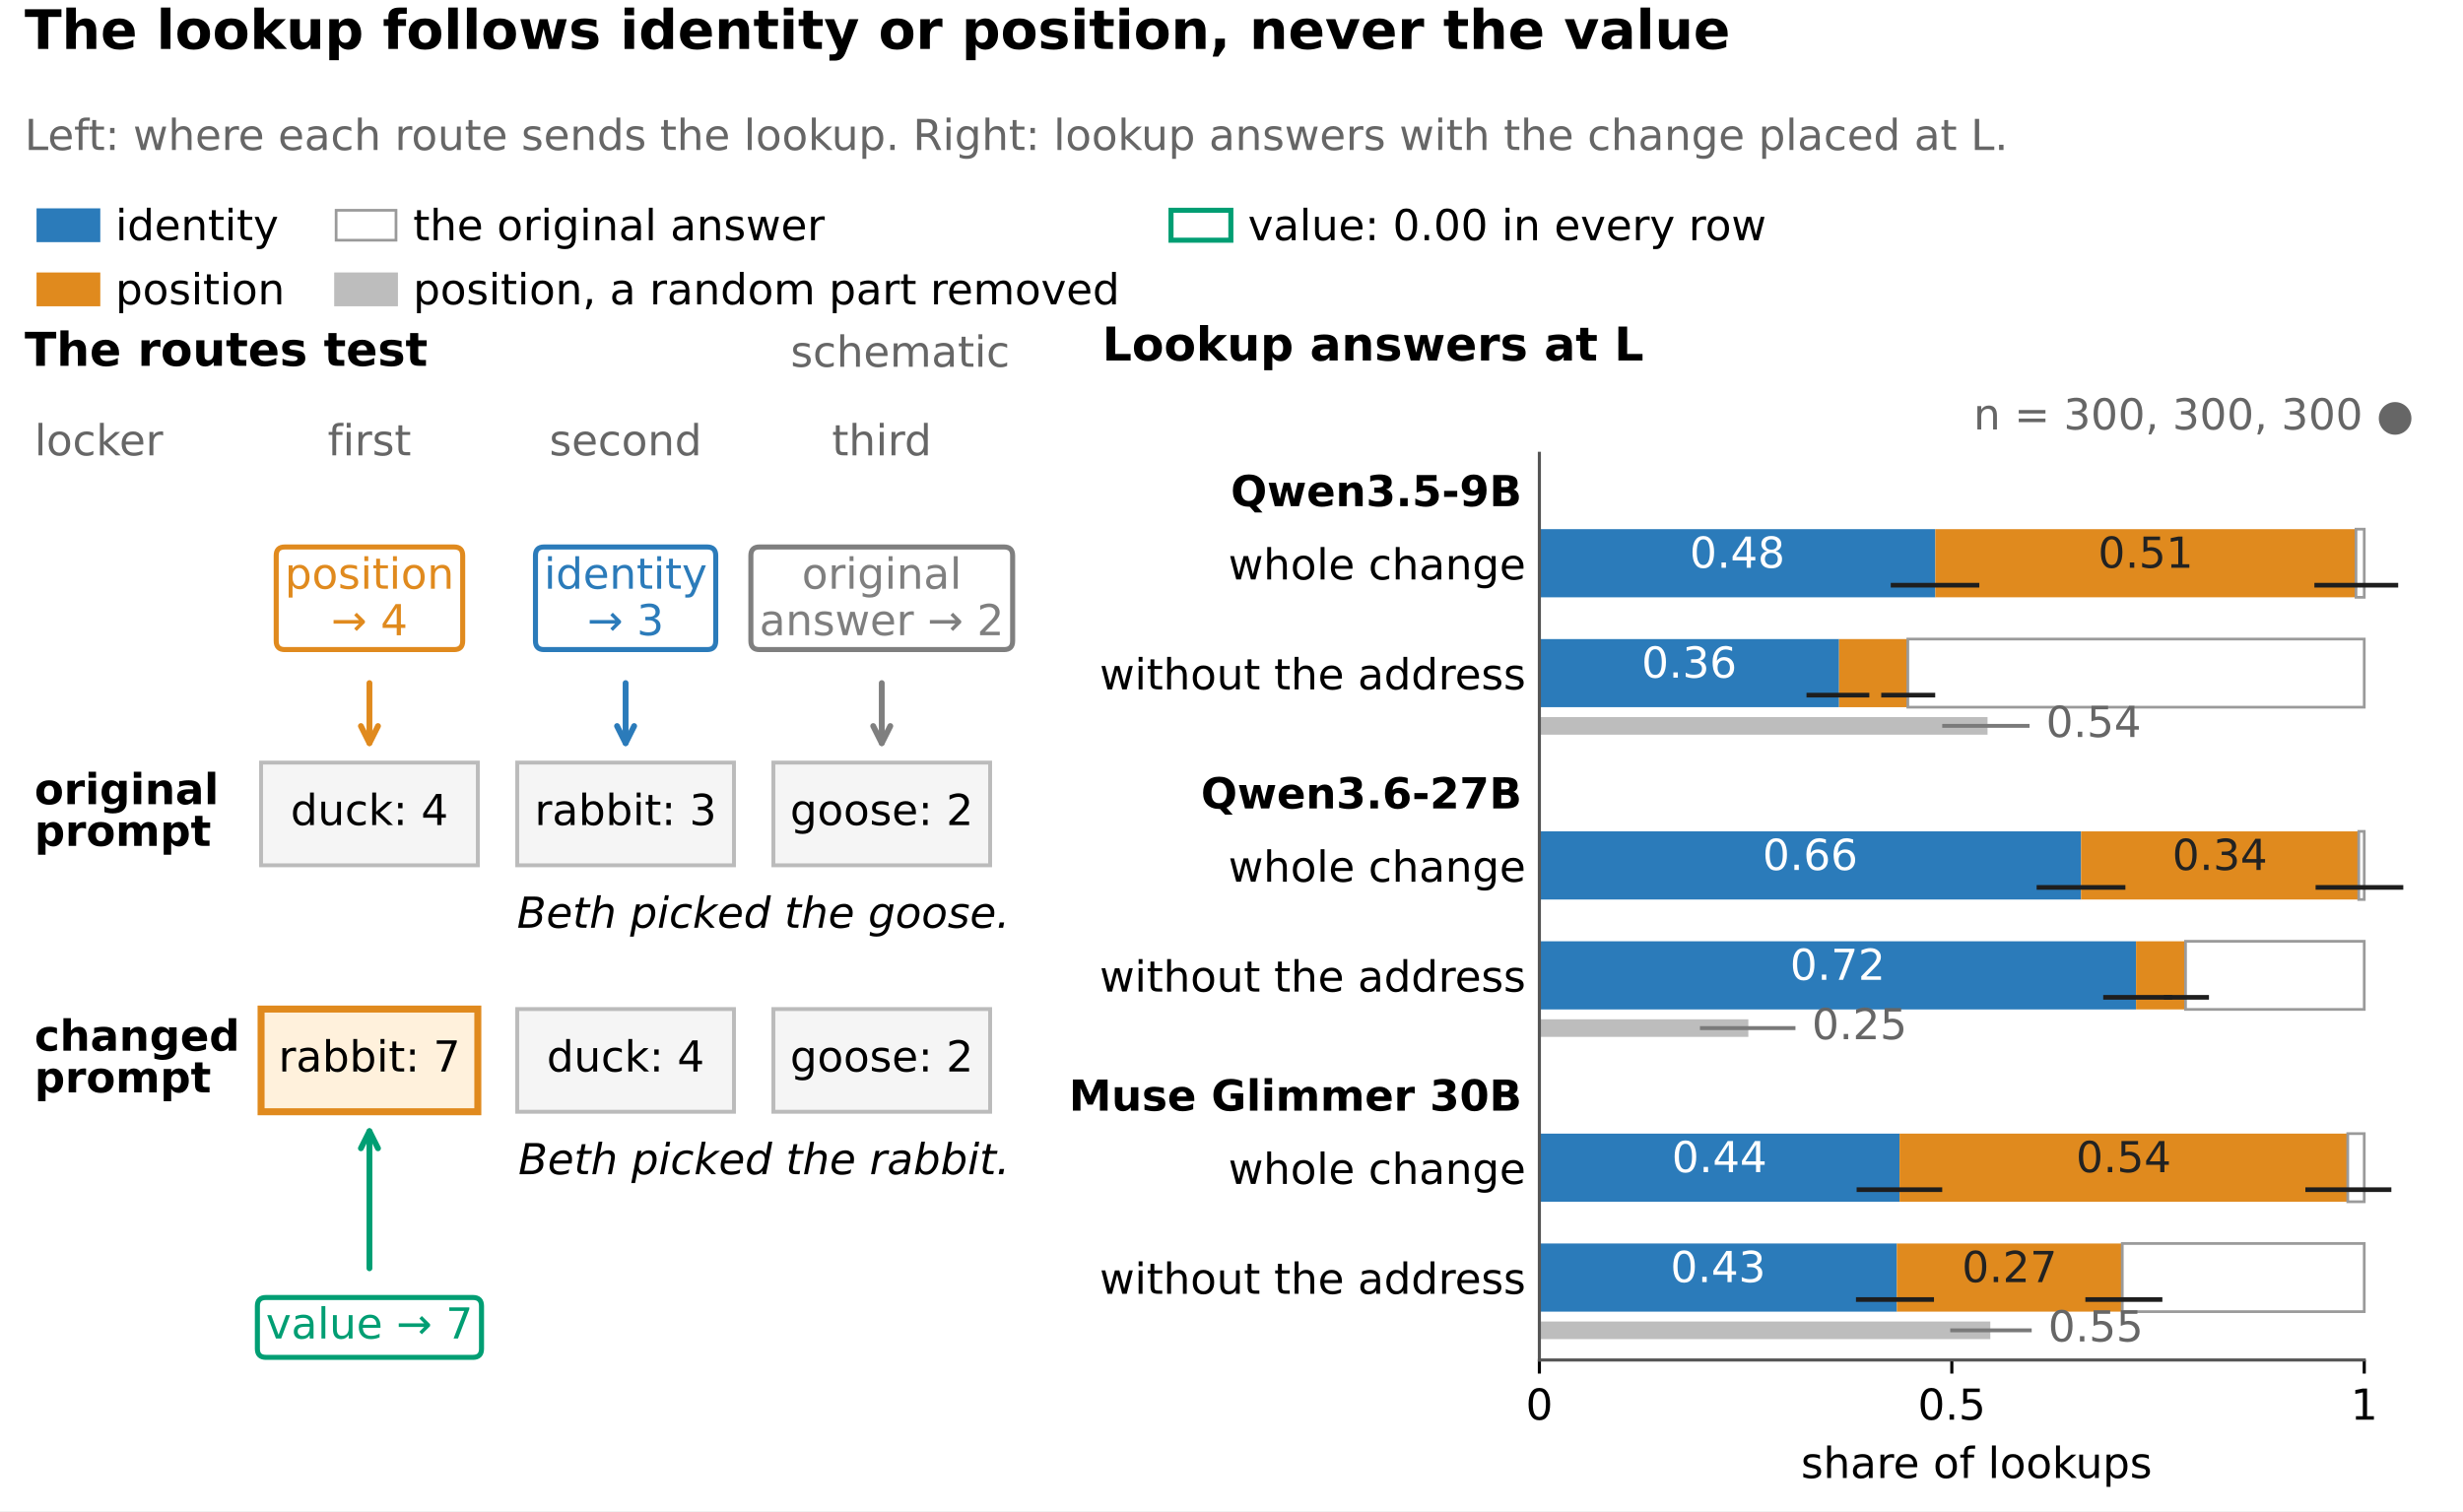
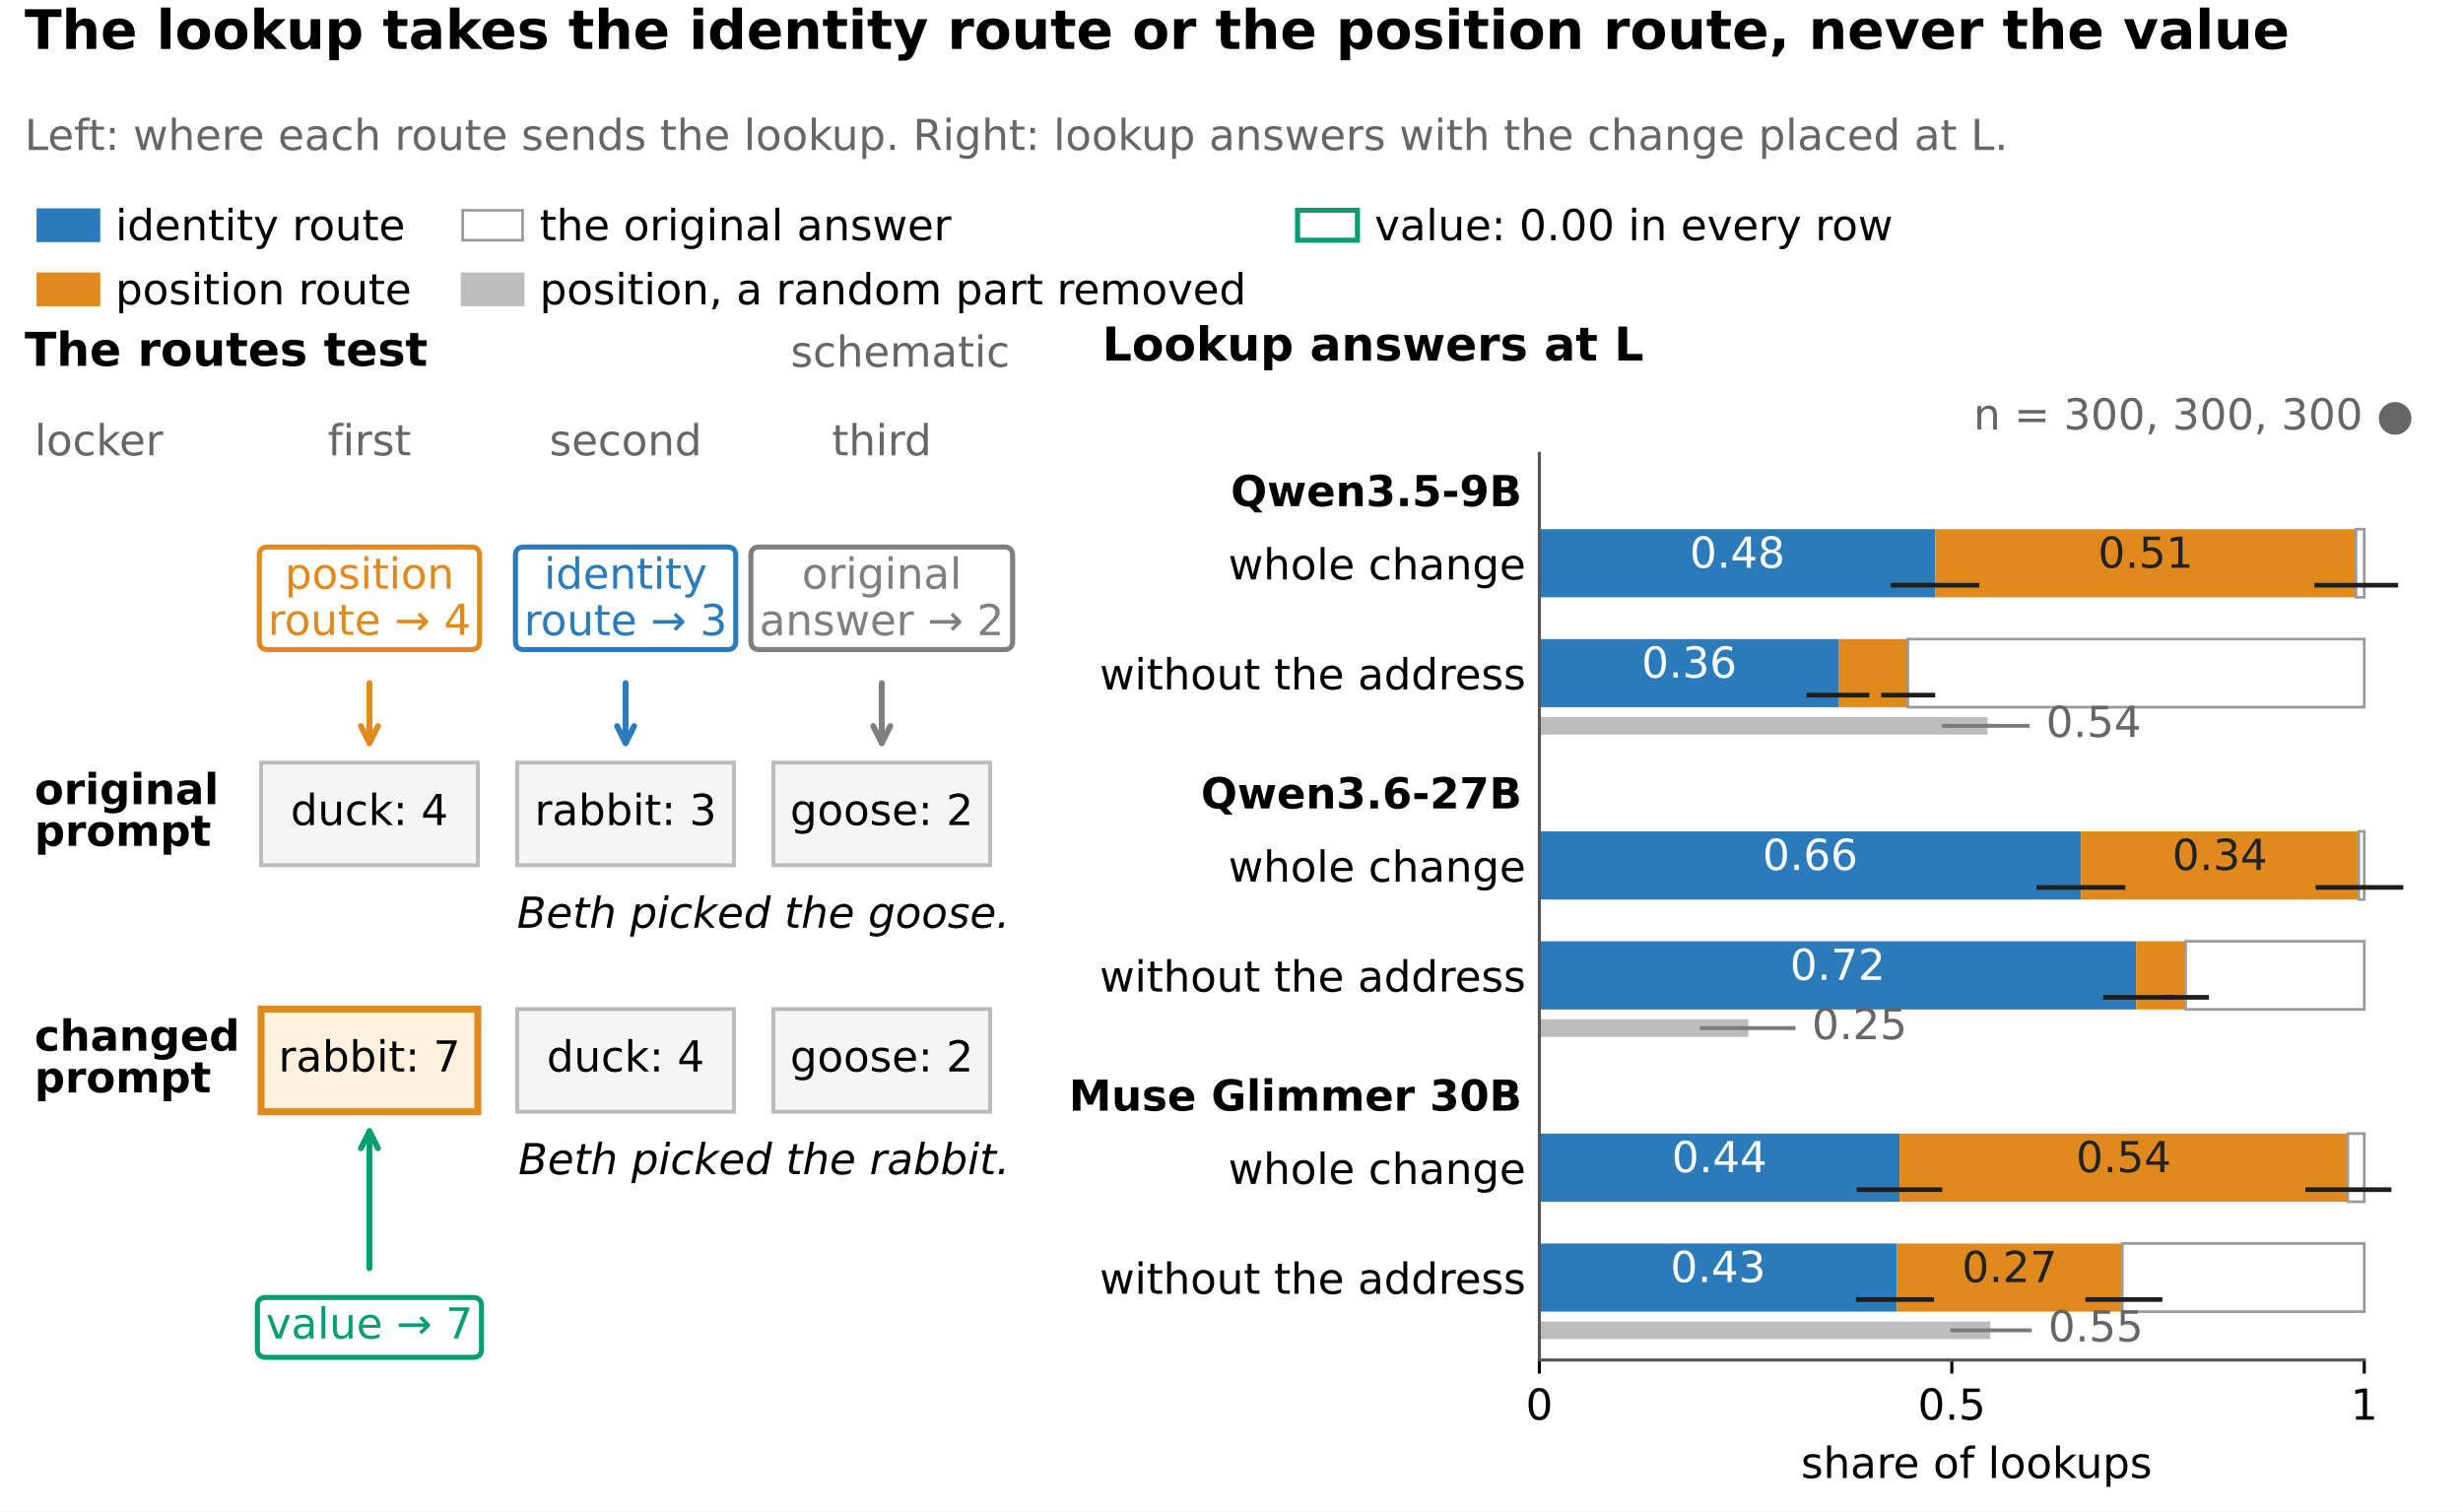
<svg xmlns="http://www.w3.org/2000/svg" xmlns:xlink="http://www.w3.org/1999/xlink" width="633.6pt" height="388.8pt" viewBox="0 0 633.6 388.8" version="1.1">
  <defs>
    <style type="text/css">*{stroke-linejoin: round; stroke-linecap: butt}</style>
  </defs>
  <g id="figure_1">
    <g id="patch_1">
      <path d="M 0 388.8  L 633.6 388.8  L 633.6 0  L 0 0  z " style="fill: #ffffff" />
    </g>
    <g id="axes_1">
      <g id="patch_2">
-         <path d="M 67.162 222.635  L 122.918 222.635  L 122.918 196.212  L 67.162 196.212  z " clip-path="url(#p4054bf20ef)" style="fill: #f5f5f5; stroke: #bbbbbb; stroke-linejoin: miter" />
+         <path d="M 67.162 222.635  L 122.918 222.635  L 122.918 196.212  L 67.162 196.212  z " clip-path="url(#pfeda2bdfed)" style="fill: #f5f5f5; stroke: #bbbbbb; stroke-linejoin: miter" />
      </g>
      <g id="patch_3">
-         <path d="M 133.056 222.635  L 188.813 222.635  L 188.813 196.212  L 133.056 196.212  z " clip-path="url(#p4054bf20ef)" style="fill: #f5f5f5; stroke: #bbbbbb; stroke-linejoin: miter" />
+         <path d="M 133.056 222.635  L 188.813 222.635  L 188.813 196.212  L 133.056 196.212  z " clip-path="url(#pfeda2bdfed)" style="fill: #f5f5f5; stroke: #bbbbbb; stroke-linejoin: miter" />
      </g>
      <g id="patch_4">
-         <path d="M 198.95 222.635  L 254.707 222.635  L 254.707 196.212  L 198.95 196.212  z " clip-path="url(#p4054bf20ef)" style="fill: #f5f5f5; stroke: #bbbbbb; stroke-linejoin: miter" />
+         <path d="M 198.95 222.635  L 254.707 222.635  L 254.707 196.212  L 198.95 196.212  z " clip-path="url(#pfeda2bdfed)" style="fill: #f5f5f5; stroke: #bbbbbb; stroke-linejoin: miter" />
      </g>
      <g id="patch_5">
-         <path d="M 67.162 286.051  L 122.918 286.051  L 122.918 259.628  L 67.162 259.628  z " clip-path="url(#p4054bf20ef)" style="fill: #fff1dc; stroke: #e08a1e; stroke-width: 1.8; stroke-linejoin: miter" />
+         <path d="M 67.162 286.051  L 122.918 286.051  L 122.918 259.628  L 67.162 259.628  z " clip-path="url(#pfeda2bdfed)" style="fill: #fff1dc; stroke: #e08a1e; stroke-width: 1.8; stroke-linejoin: miter" />
      </g>
      <g id="patch_6">
-         <path d="M 133.056 286.051  L 188.813 286.051  L 188.813 259.628  L 133.056 259.628  z " clip-path="url(#p4054bf20ef)" style="fill: #f5f5f5; stroke: #bbbbbb; stroke-linejoin: miter" />
+         <path d="M 133.056 286.051  L 188.813 286.051  L 188.813 259.628  L 133.056 259.628  z " clip-path="url(#pfeda2bdfed)" style="fill: #f5f5f5; stroke: #bbbbbb; stroke-linejoin: miter" />
      </g>
      <g id="patch_7">
-         <path d="M 198.95 286.051  L 254.707 286.051  L 254.707 259.628  L 198.95 259.628  z " clip-path="url(#p4054bf20ef)" style="fill: #f5f5f5; stroke: #bbbbbb; stroke-linejoin: miter" />
+         <path d="M 198.95 286.051  L 254.707 286.051  L 254.707 259.628  L 198.95 259.628  z " clip-path="url(#pfeda2bdfed)" style="fill: #f5f5f5; stroke: #bbbbbb; stroke-linejoin: miter" />
      </g>
      <g id="text_1">
        <text style="font-size: 11px; font-family: 'DejaVu Sans'; text-anchor: middle; fill: #666666" x="95.04" y="117.158" transform="rotate(-0 95.04 117.1575)">first</text>
      </g>
      <g id="text_2">
        <text style="font-size: 11px; font-family: 'DejaVu Sans'; text-anchor: middle; fill: #666666" x="160.934" y="117.158" transform="rotate(-0 160.9344 117.1575)">second</text>
      </g>
      <g id="text_3">
        <text style="font-size: 11px; font-family: 'DejaVu Sans'; text-anchor: middle; fill: #666666" x="226.829" y="117.158" transform="rotate(-0 226.8288 117.1575)">third</text>
      </g>
      <g id="text_4">
        <text style="font-size: 11px; font-family: 'DejaVu Sans'; text-anchor: start; fill: #666666" x="8.87" y="117.158" transform="rotate(-0 8.8704 117.1575)">locker</text>
      </g>
      <g id="text_5">
        <text style="font-weight: 700; font-size: 11px; font-family: 'DejaVu Sans'" transform="translate(8.8704 206.9159)">original</text>
        <text style="font-weight: 700; font-size: 11px; font-family: 'DejaVu Sans'" transform="translate(8.8704 217.6417)">prompt</text>
      </g>
      <g id="text_6">
        <text style="font-size: 11px; font-family: 'DejaVu Sans'; text-anchor: middle" x="95.04" y="212.281" transform="rotate(-0 95.04 212.2814)">duck: 4</text>
      </g>
      <g id="text_7">
        <text style="font-size: 11px; font-family: 'DejaVu Sans'; text-anchor: middle" x="160.934" y="212.281" transform="rotate(-0 160.9344 212.2814)">rabbit: 3</text>
      </g>
      <g id="text_8">
        <text style="font-size: 11px; font-family: 'DejaVu Sans'; text-anchor: middle" x="226.829" y="212.281" transform="rotate(-0 226.8288 212.281)">goose: 2</text>
      </g>
      <g id="text_9">
        <text style="font-style: italic; font-size: 11px; font-family: 'DejaVu Sans'; text-anchor: end" x="259.776" y="238.705" transform="rotate(-0 259.776 238.7047)">Beth picked the goose.</text>
      </g>
      <g id="text_10">
        <text style="font-weight: 700; font-size: 11px; font-family: 'DejaVu Sans'" transform="translate(8.8704 270.3318)">changed</text>
        <text style="font-weight: 700; font-size: 11px; font-family: 'DejaVu Sans'" transform="translate(8.8704 281.0577)">prompt</text>
      </g>
      <g id="text_11">
        <text style="font-size: 11px; font-family: 'DejaVu Sans'; text-anchor: middle" x="95.04" y="275.697" transform="rotate(-0 95.04 275.6973)">rabbit: 7</text>
      </g>
      <g id="text_12">
        <text style="font-size: 11px; font-family: 'DejaVu Sans'; text-anchor: middle" x="160.934" y="275.697" transform="rotate(-0 160.9344 275.6973)">duck: 4</text>
      </g>
      <g id="text_13">
        <text style="font-size: 11px; font-family: 'DejaVu Sans'; text-anchor: middle" x="226.829" y="275.697" transform="rotate(-0 226.8288 275.6969)">goose: 2</text>
      </g>
      <g id="text_14">
        <text style="font-style: italic; font-size: 11px; font-family: 'DejaVu Sans'; text-anchor: end" x="259.776" y="302.121" transform="rotate(-0 259.776 302.1206)">Beth picked the rabbit.</text>
      </g>
      <g id="text_15">
        <g id="patch_8">
-           <path d="M 73.255 167.135  L 116.825 167.135  Q 119.025 167.135 119.025 164.935  L 119.025 142.935  Q 119.025 140.735 116.825 140.735  L 73.255 140.735  Q 71.055 140.735 71.055 142.935  L 71.055 164.935  Q 71.055 167.135 73.255 167.135  z " style="fill: #ffffff; stroke: #e08a1e; stroke-width: 1.3; stroke-linejoin: miter" />
+           <path d="M 68.905 167.135  L 121.175 167.135  Q 123.375 167.135 123.375 164.935  L 123.375 142.935  Q 123.375 140.735 121.175 140.735  L 68.905 140.735  Q 66.705 140.735 66.705 142.935  L 66.705 164.935  Q 66.705 167.135 68.905 167.135  z " style="fill: #ffffff; stroke: #e08a1e; stroke-width: 1.3; stroke-linejoin: miter" />
        </g>
        <text style="font-size: 11px; font-family: 'DejaVu Sans'; fill: #e08a1e" transform="translate(73.25484 151.4699)">position</text>
-         <text style="font-size: 11px; font-family: 'DejaVu Sans'; fill: #e08a1e" transform="translate(85.18383 163.4444)">→ 4</text>
+         <text style="font-size: 11px; font-family: 'DejaVu Sans'; fill: #e08a1e" transform="translate(68.90469 163.3662)">route → 4</text>
      </g>
      <g id="patch_9">
        <path d="M 95.04 175.752  Q 95.04 184.319 95.04 191.209  " style="fill: none; stroke: #e08a1e; stroke-width: 1.5; stroke-linecap: round" />
        <path d="M 97.24 186.809  L 95.04 191.209  L 92.84 186.809  " style="fill: none; stroke: #e08a1e; stroke-width: 1.5; stroke-linecap: round" />
      </g>
      <g id="text_16">
        <g id="patch_10">
-           <path d="M 139.949 167.135  L 181.919 167.135  Q 184.119 167.135 184.119 164.935  L 184.119 142.935  Q 184.119 140.735 181.919 140.735  L 139.949 140.735  Q 137.749 140.735 137.749 142.935  L 137.749 164.935  Q 137.749 167.135 139.949 167.135  z " style="fill: #ffffff; stroke: #2b7bba; stroke-width: 1.3; stroke-linejoin: miter" />
+           <path d="M 134.799 167.135  L 187.07 167.135  Q 189.27 167.135 189.27 164.935  L 189.27 142.935  Q 189.27 140.735 187.07 140.735  L 134.799 140.735  Q 132.599 140.735 132.599 142.935  L 132.599 164.935  Q 132.599 167.135 134.799 167.135  z " style="fill: #ffffff; stroke: #2b7bba; stroke-width: 1.3; stroke-linejoin: miter" />
        </g>
        <text style="font-size: 11px; font-family: 'DejaVu Sans'; fill: #2b7bba" transform="translate(139.9493 151.4699)">identity</text>
-         <text style="font-size: 11px; font-family: 'DejaVu Sans'; fill: #2b7bba" transform="translate(151.0782 163.4384)">→ 3</text>
+         <text style="font-size: 11px; font-family: 'DejaVu Sans'; fill: #2b7bba" transform="translate(134.7991 163.4384)">route → 3</text>
      </g>
      <g id="patch_11">
        <path d="M 160.934 175.752  Q 160.934 184.319 160.934 191.209  " style="fill: none; stroke: #2b7bba; stroke-width: 1.5; stroke-linecap: round" />
        <path d="M 163.134 186.809  L 160.934 191.209  L 158.734 186.809  " style="fill: none; stroke: #2b7bba; stroke-width: 1.5; stroke-linecap: round" />
      </g>
      <g id="text_17">
        <g id="patch_12">
          <path d="M 195.36 167.135  L 258.297 167.135  Q 260.497 167.135 260.497 164.935  L 260.497 142.935  Q 260.497 140.735 258.297 140.735  L 195.36 140.735  Q 193.16 140.735 193.16 142.935  L 193.16 164.935  Q 193.16 167.135 195.36 167.135  z " style="fill: #ffffff; stroke: #7f7f7f; stroke-width: 1.3; stroke-linejoin: miter" />
        </g>
        <text style="font-size: 11px; font-family: 'DejaVu Sans'; fill: #7f7f7f" transform="translate(206.2708 151.4699)">original</text>
        <text style="font-size: 11px; font-family: 'DejaVu Sans'; fill: #7f7f7f" transform="translate(195.3602 163.4384)">answer → 2</text>
      </g>
      <g id="patch_13">
        <path d="M 226.829 175.752  Q 226.829 184.319 226.829 191.209  " style="fill: none; stroke: #7f7f7f; stroke-width: 1.5; stroke-linecap: round" />
        <path d="M 229.029 186.809  L 226.829 191.209  L 224.629 186.809  " style="fill: none; stroke: #7f7f7f; stroke-width: 1.5; stroke-linecap: round" />
      </g>
      <g id="text_18">
        <g id="patch_14">
          <path d="M 68.412 349.24  L 121.668 349.24  Q 123.868 349.24 123.868 347.04  L 123.868 336.04  Q 123.868 333.84 121.668 333.84  L 68.412 333.84  Q 66.212 333.84 66.212 336.04  L 66.212 347.04  Q 66.212 349.24 68.412 349.24  z " style="fill: #ffffff; stroke: #009e73; stroke-width: 1.3; stroke-linejoin: miter" />
        </g>
        <text style="font-size: 11px; font-family: 'DejaVu Sans'; text-anchor: middle; fill: #009e73" x="95.04" y="344.398" transform="rotate(-0 95.04 344.3979)">value → 7</text>
      </g>
      <g id="patch_15">
        <path d="M 95.04 326.324  Q 95.04 307.849 95.04 291.051  " style="fill: none; stroke: #009e73; stroke-width: 1.5; stroke-linecap: round" />
        <path d="M 92.84 295.451  L 95.04 291.051  L 97.24 295.451  " style="fill: none; stroke: #009e73; stroke-width: 1.5; stroke-linecap: round" />
      </g>
      <g id="text_19">
        <text style="font-weight: 700; font-size: 12px; font-family: 'DejaVu Sans'; text-anchor: start" x="6.336" y="94.123" transform="rotate(-0 6.336 94.12279)">The routes test</text>
      </g>
      <g id="text_20">
        <g id="patch_16">
          <path d="M 201.736 98.656  L 261.426 98.656  L 261.426 84.355  L 201.736 84.355  z " style="fill: #ffffff" />
        </g>
        <text style="font-size: 11px; font-family: 'DejaVu Sans'; text-anchor: end; fill: #666666" x="259.776" y="94.363" transform="rotate(-0 259.776 94.36302)">schematic</text>
      </g>
    </g>
    <g id="axes_2">
      <g id="patch_17">
        <path d="M 396 349.92  L 620.928 349.92  L 620.928 116.64  L 396 116.64  z " style="fill: #ffffff" />
      </g>
      <g id="patch_18">
-         <path d="M 396 153.682  L 497.854 153.682  L 497.854 136.151  L 396 136.151  z " clip-path="url(#p71e1295aca)" style="fill: #2b7bba" />
+         <path d="M 396 153.682  L 497.854 153.682  L 497.854 136.151  L 396 136.151  z " clip-path="url(#pa82f7e41ad)" style="fill: #2b7bba" />
      </g>
      <g id="patch_19">
-         <path d="M 497.854 153.682  L 606.074 153.682  L 606.074 136.151  L 497.854 136.151  z " clip-path="url(#p71e1295aca)" style="fill: #e08a1e" />
+         <path d="M 497.854 153.682  L 606.074 153.682  L 606.074 136.151  L 497.854 136.151  z " clip-path="url(#pa82f7e41ad)" style="fill: #e08a1e" />
      </g>
      <g id="patch_20">
-         <path d="M 606.074 153.682  L 608.196 153.682  L 608.196 136.151  L 606.074 136.151  L 606.074 153.682  z " clip-path="url(#p71e1295aca)" style="fill: none; stroke: #9a9a9a; stroke-width: 0.7; stroke-linejoin: miter" />
+         <path d="M 606.074 153.682  L 608.196 153.682  L 608.196 136.151  L 606.074 136.151  L 606.074 153.682  z " clip-path="url(#pa82f7e41ad)" style="fill: none; stroke: #9a9a9a; stroke-width: 0.7; stroke-linejoin: miter" />
      </g>
      <g id="patch_21">
-         <path d="M 396 181.958  L 473.098 181.958  L 473.098 164.427  L 396 164.427  z " clip-path="url(#p71e1295aca)" style="fill: #2b7bba" />
+         <path d="M 396 181.958  L 473.098 181.958  L 473.098 164.427  L 396 164.427  z " clip-path="url(#pa82f7e41ad)" style="fill: #2b7bba" />
      </g>
      <g id="patch_22">
-         <path d="M 473.098 181.958  L 490.781 181.958  L 490.781 164.427  L 473.098 164.427  z " clip-path="url(#p71e1295aca)" style="fill: #e08a1e" />
+         <path d="M 473.098 181.958  L 490.781 181.958  L 490.781 164.427  L 473.098 164.427  z " clip-path="url(#pa82f7e41ad)" style="fill: #e08a1e" />
      </g>
      <g id="patch_23">
-         <path d="M 490.781 181.958  L 608.196 181.958  L 608.196 164.427  L 490.781 164.427  L 490.781 181.958  z " clip-path="url(#p71e1295aca)" style="fill: none; stroke: #9a9a9a; stroke-width: 0.7; stroke-linejoin: miter" />
+         <path d="M 490.781 181.958  L 608.196 181.958  L 608.196 164.427  L 490.781 164.427  L 490.781 181.958  z " clip-path="url(#pa82f7e41ad)" style="fill: none; stroke: #9a9a9a; stroke-width: 0.7; stroke-linejoin: miter" />
      </g>
      <g id="patch_24">
-         <path d="M 396 189.027  L 511.293 189.027  L 511.293 184.503  L 396 184.503  z " clip-path="url(#p71e1295aca)" style="fill: #bdbdbd" />
+         <path d="M 396 189.027  L 511.293 189.027  L 511.293 184.503  L 396 184.503  z " clip-path="url(#pa82f7e41ad)" style="fill: #bdbdbd" />
      </g>
      <g id="patch_25">
-         <path d="M 396 231.442  L 535.342 231.442  L 535.342 213.911  L 396 213.911  z " clip-path="url(#p71e1295aca)" style="fill: #2b7bba" />
+         <path d="M 396 231.442  L 535.342 231.442  L 535.342 213.911  L 396 213.911  z " clip-path="url(#pa82f7e41ad)" style="fill: #2b7bba" />
      </g>
      <g id="patch_26">
-         <path d="M 535.342 231.442  L 606.782 231.442  L 606.782 213.911  L 535.342 213.911  z " clip-path="url(#p71e1295aca)" style="fill: #e08a1e" />
+         <path d="M 535.342 231.442  L 606.782 231.442  L 606.782 213.911  L 535.342 213.911  z " clip-path="url(#pa82f7e41ad)" style="fill: #e08a1e" />
      </g>
      <g id="patch_27">
-         <path d="M 606.782 231.442  L 608.196 231.442  L 608.196 213.911  L 606.782 213.911  L 606.782 231.442  z " clip-path="url(#p71e1295aca)" style="fill: none; stroke: #9a9a9a; stroke-width: 0.7; stroke-linejoin: miter" />
+         <path d="M 606.782 231.442  L 608.196 231.442  L 608.196 213.911  L 606.782 213.911  L 606.782 231.442  z " clip-path="url(#pa82f7e41ad)" style="fill: none; stroke: #9a9a9a; stroke-width: 0.7; stroke-linejoin: miter" />
      </g>
      <g id="patch_28">
-         <path d="M 396 259.718  L 549.489 259.718  L 549.489 242.187  L 396 242.187  z " clip-path="url(#p71e1295aca)" style="fill: #2b7bba" />
+         <path d="M 396 259.718  L 549.489 259.718  L 549.489 242.187  L 396 242.187  z " clip-path="url(#pa82f7e41ad)" style="fill: #2b7bba" />
      </g>
      <g id="patch_29">
-         <path d="M 549.489 259.718  L 562.22 259.718  L 562.22 242.187  L 549.489 242.187  z " clip-path="url(#p71e1295aca)" style="fill: #e08a1e" />
+         <path d="M 549.489 259.718  L 562.22 259.718  L 562.22 242.187  L 549.489 242.187  z " clip-path="url(#pa82f7e41ad)" style="fill: #e08a1e" />
      </g>
      <g id="patch_30">
-         <path d="M 562.22 259.718  L 608.196 259.718  L 608.196 242.187  L 562.22 242.187  L 562.22 259.718  z " clip-path="url(#p71e1295aca)" style="fill: none; stroke: #9a9a9a; stroke-width: 0.7; stroke-linejoin: miter" />
+         <path d="M 562.22 259.718  L 608.196 259.718  L 608.196 242.187  L 562.22 242.187  L 562.22 259.718  z " clip-path="url(#pa82f7e41ad)" style="fill: none; stroke: #9a9a9a; stroke-width: 0.7; stroke-linejoin: miter" />
      </g>
      <g id="patch_31">
-         <path d="M 396 266.787  L 449.756 266.787  L 449.756 262.263  L 396 262.263  z " clip-path="url(#p71e1295aca)" style="fill: #bdbdbd" />
+         <path d="M 396 266.787  L 449.756 266.787  L 449.756 262.263  L 396 262.263  z " clip-path="url(#pa82f7e41ad)" style="fill: #bdbdbd" />
      </g>
      <g id="patch_32">
-         <path d="M 396 309.202  L 488.659 309.202  L 488.659 291.671  L 396 291.671  z " clip-path="url(#p71e1295aca)" style="fill: #2b7bba" />
+         <path d="M 396 309.202  L 488.659 309.202  L 488.659 291.671  L 396 291.671  z " clip-path="url(#pa82f7e41ad)" style="fill: #2b7bba" />
      </g>
      <g id="patch_33">
-         <path d="M 488.659 309.202  L 603.952 309.202  L 603.952 291.671  L 488.659 291.671  z " clip-path="url(#p71e1295aca)" style="fill: #e08a1e" />
+         <path d="M 488.659 309.202  L 603.952 309.202  L 603.952 291.671  L 488.659 291.671  z " clip-path="url(#pa82f7e41ad)" style="fill: #e08a1e" />
      </g>
      <g id="patch_34">
-         <path d="M 603.952 309.202  L 608.196 309.202  L 608.196 291.671  L 603.952 291.671  L 603.952 309.202  z " clip-path="url(#p71e1295aca)" style="fill: none; stroke: #9a9a9a; stroke-width: 0.7; stroke-linejoin: miter" />
+         <path d="M 603.952 309.202  L 608.196 309.202  L 608.196 291.671  L 603.952 291.671  L 603.952 309.202  z " clip-path="url(#pa82f7e41ad)" style="fill: none; stroke: #9a9a9a; stroke-width: 0.7; stroke-linejoin: miter" />
      </g>
      <g id="patch_35">
-         <path d="M 396 337.478  L 487.952 337.478  L 487.952 319.947  L 396 319.947  z " clip-path="url(#p71e1295aca)" style="fill: #2b7bba" />
+         <path d="M 396 337.478  L 487.952 337.478  L 487.952 319.947  L 396 319.947  z " clip-path="url(#pa82f7e41ad)" style="fill: #2b7bba" />
      </g>
      <g id="patch_36">
-         <path d="M 487.952 337.478  L 545.952 337.478  L 545.952 319.947  L 487.952 319.947  z " clip-path="url(#p71e1295aca)" style="fill: #e08a1e" />
+         <path d="M 487.952 337.478  L 545.952 337.478  L 545.952 319.947  L 487.952 319.947  z " clip-path="url(#pa82f7e41ad)" style="fill: #e08a1e" />
      </g>
      <g id="patch_37">
-         <path d="M 545.952 337.478  L 608.196 337.478  L 608.196 319.947  L 545.952 319.947  L 545.952 337.478  z " clip-path="url(#p71e1295aca)" style="fill: none; stroke: #9a9a9a; stroke-width: 0.7; stroke-linejoin: miter" />
+         <path d="M 545.952 337.478  L 608.196 337.478  L 608.196 319.947  L 545.952 319.947  L 545.952 337.478  z " clip-path="url(#pa82f7e41ad)" style="fill: none; stroke: #9a9a9a; stroke-width: 0.7; stroke-linejoin: miter" />
      </g>
      <g id="patch_38">
-         <path d="M 396 344.547  L 512.001 344.547  L 512.001 340.023  L 396 340.023  z " clip-path="url(#p71e1295aca)" style="fill: #bdbdbd" />
+         <path d="M 396 344.547  L 512.001 344.547  L 512.001 340.023  L 396 340.023  z " clip-path="url(#pa82f7e41ad)" style="fill: #bdbdbd" />
      </g>
      <g id="matplotlib.axis_1">
        <g id="xtick_1">
          <g id="line2d_1">
            <defs>
-               <path id="mc2b272610f" d="M 0 0  L 0 3.5  " style="stroke: #000000; stroke-width: 0.8" />
+               <path id="ma96fb1ec16" d="M 0 0  L 0 3.5  " style="stroke: #000000; stroke-width: 0.8" />
            </defs>
            <g>
-               <use xlink:href="#mc2b272610f" x="396" y="349.92" style="stroke: #000000; stroke-width: 0.8" />
+               <use xlink:href="#ma96fb1ec16" x="396" y="349.92" style="stroke: #000000; stroke-width: 0.8" />
            </g>
          </g>
          <g id="text_21">
            <text style="font-size: 11px; font-family: 'DejaVu Sans'; text-anchor: middle" x="396" y="365.277" transform="rotate(-0 396 365.2774)">0</text>
          </g>
        </g>
        <g id="xtick_2">
          <g id="line2d_2">
            <g>
-               <use xlink:href="#mc2b272610f" x="502.098" y="349.92" style="stroke: #000000; stroke-width: 0.8" />
+               <use xlink:href="#ma96fb1ec16" x="502.098" y="349.92" style="stroke: #000000; stroke-width: 0.8" />
            </g>
          </g>
          <g id="text_22">
            <text style="font-size: 11px; font-family: 'DejaVu Sans'; text-anchor: middle" x="502.098" y="365.277" transform="rotate(-0 502.0981 365.2774)">0.5</text>
          </g>
        </g>
        <g id="xtick_3">
          <g id="line2d_3">
            <g>
-               <use xlink:href="#mc2b272610f" x="608.196" y="349.92" style="stroke: #000000; stroke-width: 0.8" />
+               <use xlink:href="#ma96fb1ec16" x="608.196" y="349.92" style="stroke: #000000; stroke-width: 0.8" />
            </g>
          </g>
          <g id="text_23">
            <text style="font-size: 11px; font-family: 'DejaVu Sans'; text-anchor: middle" x="608.196" y="365.277" transform="rotate(-0 608.1962 365.2774)">1</text>
          </g>
        </g>
        <g id="text_24">
          <text style="font-size: 11px; font-family: 'DejaVu Sans'; text-anchor: middle" x="508.464" y="380.278" transform="rotate(-0 508.464 380.2783)">share of lookups</text>
        </g>
      </g>
      <g id="matplotlib.axis_2">
        <g id="ytick_1">
          <g id="line2d_4" />
          <g id="text_25">
            <text style="font-size: 11px; font-family: 'DejaVu Sans'; text-anchor: end" x="392.5" y="149.096" transform="rotate(-0 392.5 149.0955)">whole change</text>
          </g>
        </g>
        <g id="ytick_2">
          <g id="line2d_5" />
          <g id="text_26">
            <text style="font-size: 11px; font-family: 'DejaVu Sans'; text-anchor: end" x="392.5" y="177.372" transform="rotate(-0 392.5 177.3719)">without the address</text>
          </g>
        </g>
        <g id="ytick_3">
          <g id="line2d_6" />
          <g id="text_27">
            <text style="font-size: 11px; font-family: 'DejaVu Sans'; text-anchor: end" x="392.5" y="226.856" transform="rotate(-0 392.5 226.8555)">whole change</text>
          </g>
        </g>
        <g id="ytick_4">
          <g id="line2d_7" />
          <g id="text_28">
            <text style="font-size: 11px; font-family: 'DejaVu Sans'; text-anchor: end" x="392.5" y="255.132" transform="rotate(-0 392.5 255.1319)">without the address</text>
          </g>
        </g>
        <g id="ytick_5">
          <g id="line2d_8" />
          <g id="text_29">
            <text style="font-size: 11px; font-family: 'DejaVu Sans'; text-anchor: end" x="392.5" y="304.616" transform="rotate(-0 392.5 304.6155)">whole change</text>
          </g>
        </g>
        <g id="ytick_6">
          <g id="line2d_9" />
          <g id="text_30">
            <text style="font-size: 11px; font-family: 'DejaVu Sans'; text-anchor: end" x="392.5" y="332.892" transform="rotate(-0 392.5 332.8919)">without the address</text>
          </g>
        </g>
      </g>
      <g id="line2d_10">
-         <path d="M 486.391 150.572  L 509.171 150.572  " clip-path="url(#p71e1295aca)" style="fill: none; stroke: #1e1e1e; stroke-width: 1.2" />
+         <path d="M 486.391 150.572  L 509.171 150.572  " clip-path="url(#pa82f7e41ad)" style="fill: none; stroke: #1e1e1e; stroke-width: 1.2" />
      </g>
      <g id="line2d_11">
-         <path d="M 595.368 150.572  L 616.929 150.572  " clip-path="url(#p71e1295aca)" style="fill: none; stroke: #1e1e1e; stroke-width: 1.2" />
+         <path d="M 595.368 150.572  L 616.929 150.572  " clip-path="url(#pa82f7e41ad)" style="fill: none; stroke: #1e1e1e; stroke-width: 1.2" />
      </g>
      <g id="line2d_12">
-         <path d="M 464.718 178.848  L 480.882 178.848  " clip-path="url(#p71e1295aca)" style="fill: none; stroke: #1e1e1e; stroke-width: 1.2" />
+         <path d="M 464.718 178.848  L 480.882 178.848  " clip-path="url(#pa82f7e41ad)" style="fill: none; stroke: #1e1e1e; stroke-width: 1.2" />
      </g>
      <g id="line2d_13">
-         <path d="M 483.945 178.848  L 497.828 178.848  " clip-path="url(#p71e1295aca)" style="fill: none; stroke: #1e1e1e; stroke-width: 1.2" />
+         <path d="M 483.945 178.848  L 497.828 178.848  " clip-path="url(#pa82f7e41ad)" style="fill: none; stroke: #1e1e1e; stroke-width: 1.2" />
      </g>
      <g id="line2d_14">
-         <path d="M 499.63 186.765  L 522.098 186.765  " clip-path="url(#p71e1295aca)" style="fill: none; stroke: #7a7a7a" />
+         <path d="M 499.63 186.765  L 522.098 186.765  " clip-path="url(#pa82f7e41ad)" style="fill: none; stroke: #7a7a7a" />
      </g>
      <g id="line2d_15">
-         <path d="M 523.919 228.332  L 546.752 228.332  " clip-path="url(#p71e1295aca)" style="fill: none; stroke: #1e1e1e; stroke-width: 1.2" />
+         <path d="M 523.919 228.332  L 546.752 228.332  " clip-path="url(#pa82f7e41ad)" style="fill: none; stroke: #1e1e1e; stroke-width: 1.2" />
      </g>
      <g id="line2d_16">
-         <path d="M 595.679 228.332  L 618.243 228.332  " clip-path="url(#p71e1295aca)" style="fill: none; stroke: #1e1e1e; stroke-width: 1.2" />
+         <path d="M 595.679 228.332  L 618.243 228.332  " clip-path="url(#pa82f7e41ad)" style="fill: none; stroke: #1e1e1e; stroke-width: 1.2" />
      </g>
      <g id="line2d_17">
-         <path d="M 541.046 256.608  L 558.792 256.608  " clip-path="url(#p71e1295aca)" style="fill: none; stroke: #1e1e1e; stroke-width: 1.2" />
+         <path d="M 541.046 256.608  L 558.792 256.608  " clip-path="url(#pa82f7e41ad)" style="fill: none; stroke: #1e1e1e; stroke-width: 1.2" />
      </g>
      <g id="line2d_18">
-         <path d="M 556.633 256.608  L 568.25 256.608  " clip-path="url(#p71e1295aca)" style="fill: none; stroke: #1e1e1e; stroke-width: 1.2" />
+         <path d="M 556.633 256.608  L 568.25 256.608  " clip-path="url(#pa82f7e41ad)" style="fill: none; stroke: #1e1e1e; stroke-width: 1.2" />
      </g>
      <g id="line2d_19">
-         <path d="M 437.305 264.525  L 461.879 264.525  " clip-path="url(#p71e1295aca)" style="fill: none; stroke: #7a7a7a" />
+         <path d="M 437.305 264.525  L 461.879 264.525  " clip-path="url(#pa82f7e41ad)" style="fill: none; stroke: #7a7a7a" />
      </g>
      <g id="line2d_20">
-         <path d="M 477.613 306.092  L 499.631 306.092  " clip-path="url(#p71e1295aca)" style="fill: none; stroke: #1e1e1e; stroke-width: 1.2" />
+         <path d="M 477.613 306.092  L 499.631 306.092  " clip-path="url(#pa82f7e41ad)" style="fill: none; stroke: #1e1e1e; stroke-width: 1.2" />
      </g>
      <g id="line2d_21">
-         <path d="M 593.051 306.092  L 615.174 306.092  " clip-path="url(#p71e1295aca)" style="fill: none; stroke: #1e1e1e; stroke-width: 1.2" />
+         <path d="M 593.051 306.092  L 615.174 306.092  " clip-path="url(#pa82f7e41ad)" style="fill: none; stroke: #1e1e1e; stroke-width: 1.2" />
      </g>
      <g id="line2d_22">
-         <path d="M 477.441 334.368  L 497.514 334.368  " clip-path="url(#p71e1295aca)" style="fill: none; stroke: #1e1e1e; stroke-width: 1.2" />
+         <path d="M 477.441 334.368  L 497.514 334.368  " clip-path="url(#pa82f7e41ad)" style="fill: none; stroke: #1e1e1e; stroke-width: 1.2" />
      </g>
      <g id="line2d_23">
-         <path d="M 536.453 334.368  L 556.262 334.368  " clip-path="url(#p71e1295aca)" style="fill: none; stroke: #1e1e1e; stroke-width: 1.2" />
+         <path d="M 536.453 334.368  L 556.262 334.368  " clip-path="url(#pa82f7e41ad)" style="fill: none; stroke: #1e1e1e; stroke-width: 1.2" />
      </g>
      <g id="line2d_24">
-         <path d="M 501.691 342.285  L 522.644 342.285  " clip-path="url(#p71e1295aca)" style="fill: none; stroke: #7a7a7a" />
+         <path d="M 501.691 342.285  L 522.644 342.285  " clip-path="url(#pa82f7e41ad)" style="fill: none; stroke: #7a7a7a" />
      </g>
      <g id="patch_39">
        <path d="M 396 349.92  L 396 116.64  " style="fill: none; stroke: #555555; stroke-width: 0.8; stroke-linejoin: miter; stroke-linecap: square" />
      </g>
      <g id="patch_40">
        <path d="M 396 349.92  L 608.196 349.92  " style="fill: none; stroke: #555555; stroke-width: 0.8; stroke-linejoin: miter; stroke-linecap: square" />
      </g>
      <g id="text_31">
        <text style="font-weight: 700; font-size: 11px; font-family: 'DejaVu Sans'; text-anchor: end" x="391.501" y="130.242" transform="rotate(-0 391.5014 130.2424)">Qwen3.5-9B</text>
      </g>
      <g id="text_32">
        <text style="font-size: 11px; font-family: 'DejaVu Sans'; text-anchor: middle; fill: #ffffff" x="446.927" y="146.077" transform="rotate(-0 446.9271 146.0772)">0.48</text>
      </g>
      <g id="text_33">
        <text style="font-size: 11px; font-family: 'DejaVu Sans'; text-anchor: middle; fill: #222222" x="551.964" y="146.077" transform="rotate(-0 551.9642 146.0772)">0.51</text>
      </g>
      <g id="text_34">
        <text style="font-size: 11px; font-family: 'DejaVu Sans'; text-anchor: middle; fill: #ffffff" x="434.549" y="174.354" transform="rotate(-0 434.549 174.3536)">0.36</text>
      </g>
      <g id="text_35">
        <text style="font-size: 11px; font-family: 'DejaVu Sans'; text-anchor: start; fill: #666666" x="526.342" y="189.623" transform="rotate(-0 526.3418 189.6228)">0.54</text>
      </g>
      <g id="text_36">
        <text style="font-weight: 700; font-size: 11px; font-family: 'DejaVu Sans'; text-anchor: end" x="391.501" y="208.002" transform="rotate(-0 391.5014 208.0024)">Qwen3.6-27B</text>
      </g>
      <g id="text_37">
        <text style="font-size: 11px; font-family: 'DejaVu Sans'; text-anchor: middle; fill: #ffffff" x="465.671" y="223.837" transform="rotate(-0 465.6711 223.8372)">0.66</text>
      </g>
      <g id="text_38">
        <text style="font-size: 11px; font-family: 'DejaVu Sans'; text-anchor: middle; fill: #222222" x="571.062" y="223.837" transform="rotate(-0 571.0619 223.8372)">0.34</text>
      </g>
      <g id="text_39">
        <text style="font-size: 11px; font-family: 'DejaVu Sans'; text-anchor: middle; fill: #ffffff" x="472.744" y="252.114" transform="rotate(-0 472.7443 252.1136)">0.72</text>
      </g>
      <g id="text_40">
        <text style="font-size: 11px; font-family: 'DejaVu Sans'; text-anchor: start; fill: #666666" x="466.123" y="267.383" transform="rotate(-0 466.1229 267.3828)">0.25</text>
      </g>
      <g id="text_41">
        <text style="font-weight: 700; font-size: 11px; font-family: 'DejaVu Sans'; text-anchor: end" x="391.501" y="285.763" transform="rotate(-0 391.5014 285.7629)">Muse Glimmer 30B</text>
      </g>
      <g id="text_42">
        <text style="font-size: 11px; font-family: 'DejaVu Sans'; text-anchor: middle; fill: #ffffff" x="442.33" y="301.597" transform="rotate(-0 442.3295 301.5972)">0.44</text>
      </g>
      <g id="text_43">
        <text style="font-size: 11px; font-family: 'DejaVu Sans'; text-anchor: middle; fill: #222222" x="546.306" y="301.597" transform="rotate(-0 546.3057 301.5972)">0.54</text>
      </g>
      <g id="text_44">
        <text style="font-size: 11px; font-family: 'DejaVu Sans'; text-anchor: middle; fill: #ffffff" x="441.976" y="329.874" transform="rotate(-0 441.9758 329.8736)">0.43</text>
      </g>
      <g id="text_45">
        <text style="font-size: 11px; font-family: 'DejaVu Sans'; text-anchor: middle; fill: #222222" x="516.952" y="329.874" transform="rotate(-0 516.9518 329.8736)">0.27</text>
      </g>
      <g id="text_46">
        <text style="font-size: 11px; font-family: 'DejaVu Sans'; text-anchor: start; fill: #666666" x="526.888" y="345.143" transform="rotate(-0 526.8884 345.1428)">0.55</text>
      </g>
      <g id="text_47">
        <text style="font-weight: 700; font-size: 12px; font-family: 'DejaVu Sans'; text-anchor: start" x="283.536" y="92.762" transform="rotate(-0 283.536 92.76199)">Lookup answers at L</text>
      </g>
      <g id="text_48">
        <g id="patch_41">
          <path d="M 502.535 114.791  L 622.578 114.791  L 622.578 100.491  L 502.535 100.491  z " style="fill: #ffffff" />
        </g>
        <text style="font-size: 11px; font-family: 'DejaVu Sans'; text-anchor: end; fill: #666666" x="620.928" y="110.498" transform="rotate(-0 620.928 110.4982)">n = 300, 300, 300  ●</text>
      </g>
    </g>
    <g id="text_49">
-       <text style="font-weight: 700; font-size: 14px; font-family: 'DejaVu Sans'; text-anchor: start" x="6.336" y="12.582" transform="rotate(-0 6.336 12.58181)">The lookup follows identity or position, never the value</text>
+       <text style="font-weight: 700; font-size: 14px; font-family: 'DejaVu Sans'; text-anchor: start" x="6.336" y="12.582" transform="rotate(-0 6.336 12.58181)">The lookup takes the identity route or the position route, never the value</text>
    </g>
    <g id="text_50">
      <text style="font-size: 11px; font-family: 'DejaVu Sans'; text-anchor: start; fill: #666666" x="6.336" y="38.598" transform="rotate(-0 6.336 38.59828)">Left: where each route sends the lookup. Right: lookup answers with the change placed at L.</text>
    </g>
    <g id="legend_1">
      <g id="patch_42">
        <path d="M 9.9 61.804  L 25.3 61.804  L 25.3 54.104  L 9.9 54.104  z " style="fill: #2b7bba; stroke: #2b7bba; stroke-linejoin: miter" />
      </g>
      <g id="text_51">
-         <text style="font-size: 11px; font-family: 'DejaVu Sans'; text-anchor: start" x="29.7" y="61.804" transform="rotate(-0 29.7 61.80388)">identity</text>
+         <text style="font-size: 11px; font-family: 'DejaVu Sans'; text-anchor: start" x="29.7" y="61.804" transform="rotate(-0 29.7 61.80388)">identity route</text>
      </g>
      <g id="patch_43">
        <path d="M 9.9 78.305  L 25.3 78.305  L 25.3 70.605  L 9.9 70.605  z " style="fill: #e08a1e; stroke: #e08a1e; stroke-linejoin: miter" />
      </g>
      <g id="text_52">
-         <text style="font-size: 11px; font-family: 'DejaVu Sans'; text-anchor: start" x="29.7" y="78.305" transform="rotate(-0 29.7 78.30474)">position</text>
+         <text style="font-size: 11px; font-family: 'DejaVu Sans'; text-anchor: start" x="29.7" y="78.305" transform="rotate(-0 29.7 78.30474)">position route</text>
      </g>
      <g id="patch_44">
-         <path d="M 86.47 61.804  L 101.87 61.804  L 101.87 54.104  L 86.47 54.104  L 86.47 61.804  z " style="fill: none; stroke: #9a9a9a; stroke-width: 0.7; stroke-linejoin: miter" />
+         <path d="M 119.029 61.804  L 134.429 61.804  L 134.429 54.104  L 119.029 54.104  L 119.029 61.804  z " style="fill: none; stroke: #9a9a9a; stroke-width: 0.7; stroke-linejoin: miter" />
      </g>
      <g id="text_53">
-         <text style="font-size: 11px; font-family: 'DejaVu Sans'; text-anchor: start" x="106.27" y="61.804" transform="rotate(-0 106.2703 61.80388)">the original answer</text>
+         <text style="font-size: 11px; font-family: 'DejaVu Sans'; text-anchor: start" x="138.829" y="61.804" transform="rotate(-0 138.8286 61.80388)">the original answer</text>
      </g>
      <g id="patch_45">
-         <path d="M 86.47 78.305  L 101.87 78.305  L 101.87 70.605  L 86.47 70.605  z " style="fill: #bdbdbd; stroke: #bdbdbd; stroke-linejoin: miter" />
+         <path d="M 119.029 78.305  L 134.429 78.305  L 134.429 70.605  L 119.029 70.605  z " style="fill: #bdbdbd; stroke: #bdbdbd; stroke-linejoin: miter" />
      </g>
      <g id="text_54">
-         <text style="font-size: 11px; font-family: 'DejaVu Sans'; text-anchor: start" x="106.27" y="78.305" transform="rotate(-0 106.2703 78.30474)">position, a random part removed</text>
+         <text style="font-size: 11px; font-family: 'DejaVu Sans'; text-anchor: start" x="138.829" y="78.305" transform="rotate(-0 138.8286 78.30474)">position, a random part removed</text>
      </g>
      <g id="patch_46">
-         <path d="M 301.238 61.804  L 316.638 61.804  L 316.638 54.104  L 301.238 54.104  z " style="fill: #ffffff; stroke: #009e73; stroke-width: 1.3; stroke-linejoin: miter" />
+         <path d="M 333.797 61.804  L 349.197 61.804  L 349.197 54.104  L 333.797 54.104  z " style="fill: #ffffff; stroke: #009e73; stroke-width: 1.3; stroke-linejoin: miter" />
      </g>
      <g id="text_55">
-         <text style="font-size: 11px; font-family: 'DejaVu Sans'; text-anchor: start" x="321.038" y="61.804" transform="rotate(-0 321.0384 61.80388)">value: 0.00 in every row</text>
+         <text style="font-size: 11px; font-family: 'DejaVu Sans'; text-anchor: start" x="353.597" y="61.804" transform="rotate(-0 353.5967 61.80388)">value: 0.00 in every row</text>
      </g>
    </g>
  </g>
  <defs>
-     <clipPath id="p4054bf20ef">
+     <clipPath id="pfeda2bdfed">
      <rect x="6.336" y="101.088" width="253.44" height="272.16" />
    </clipPath>
-     <clipPath id="p71e1295aca">
+     <clipPath id="pa82f7e41ad">
      <rect x="396" y="116.64" width="224.928" height="233.28" />
    </clipPath>
  </defs>
</svg>
